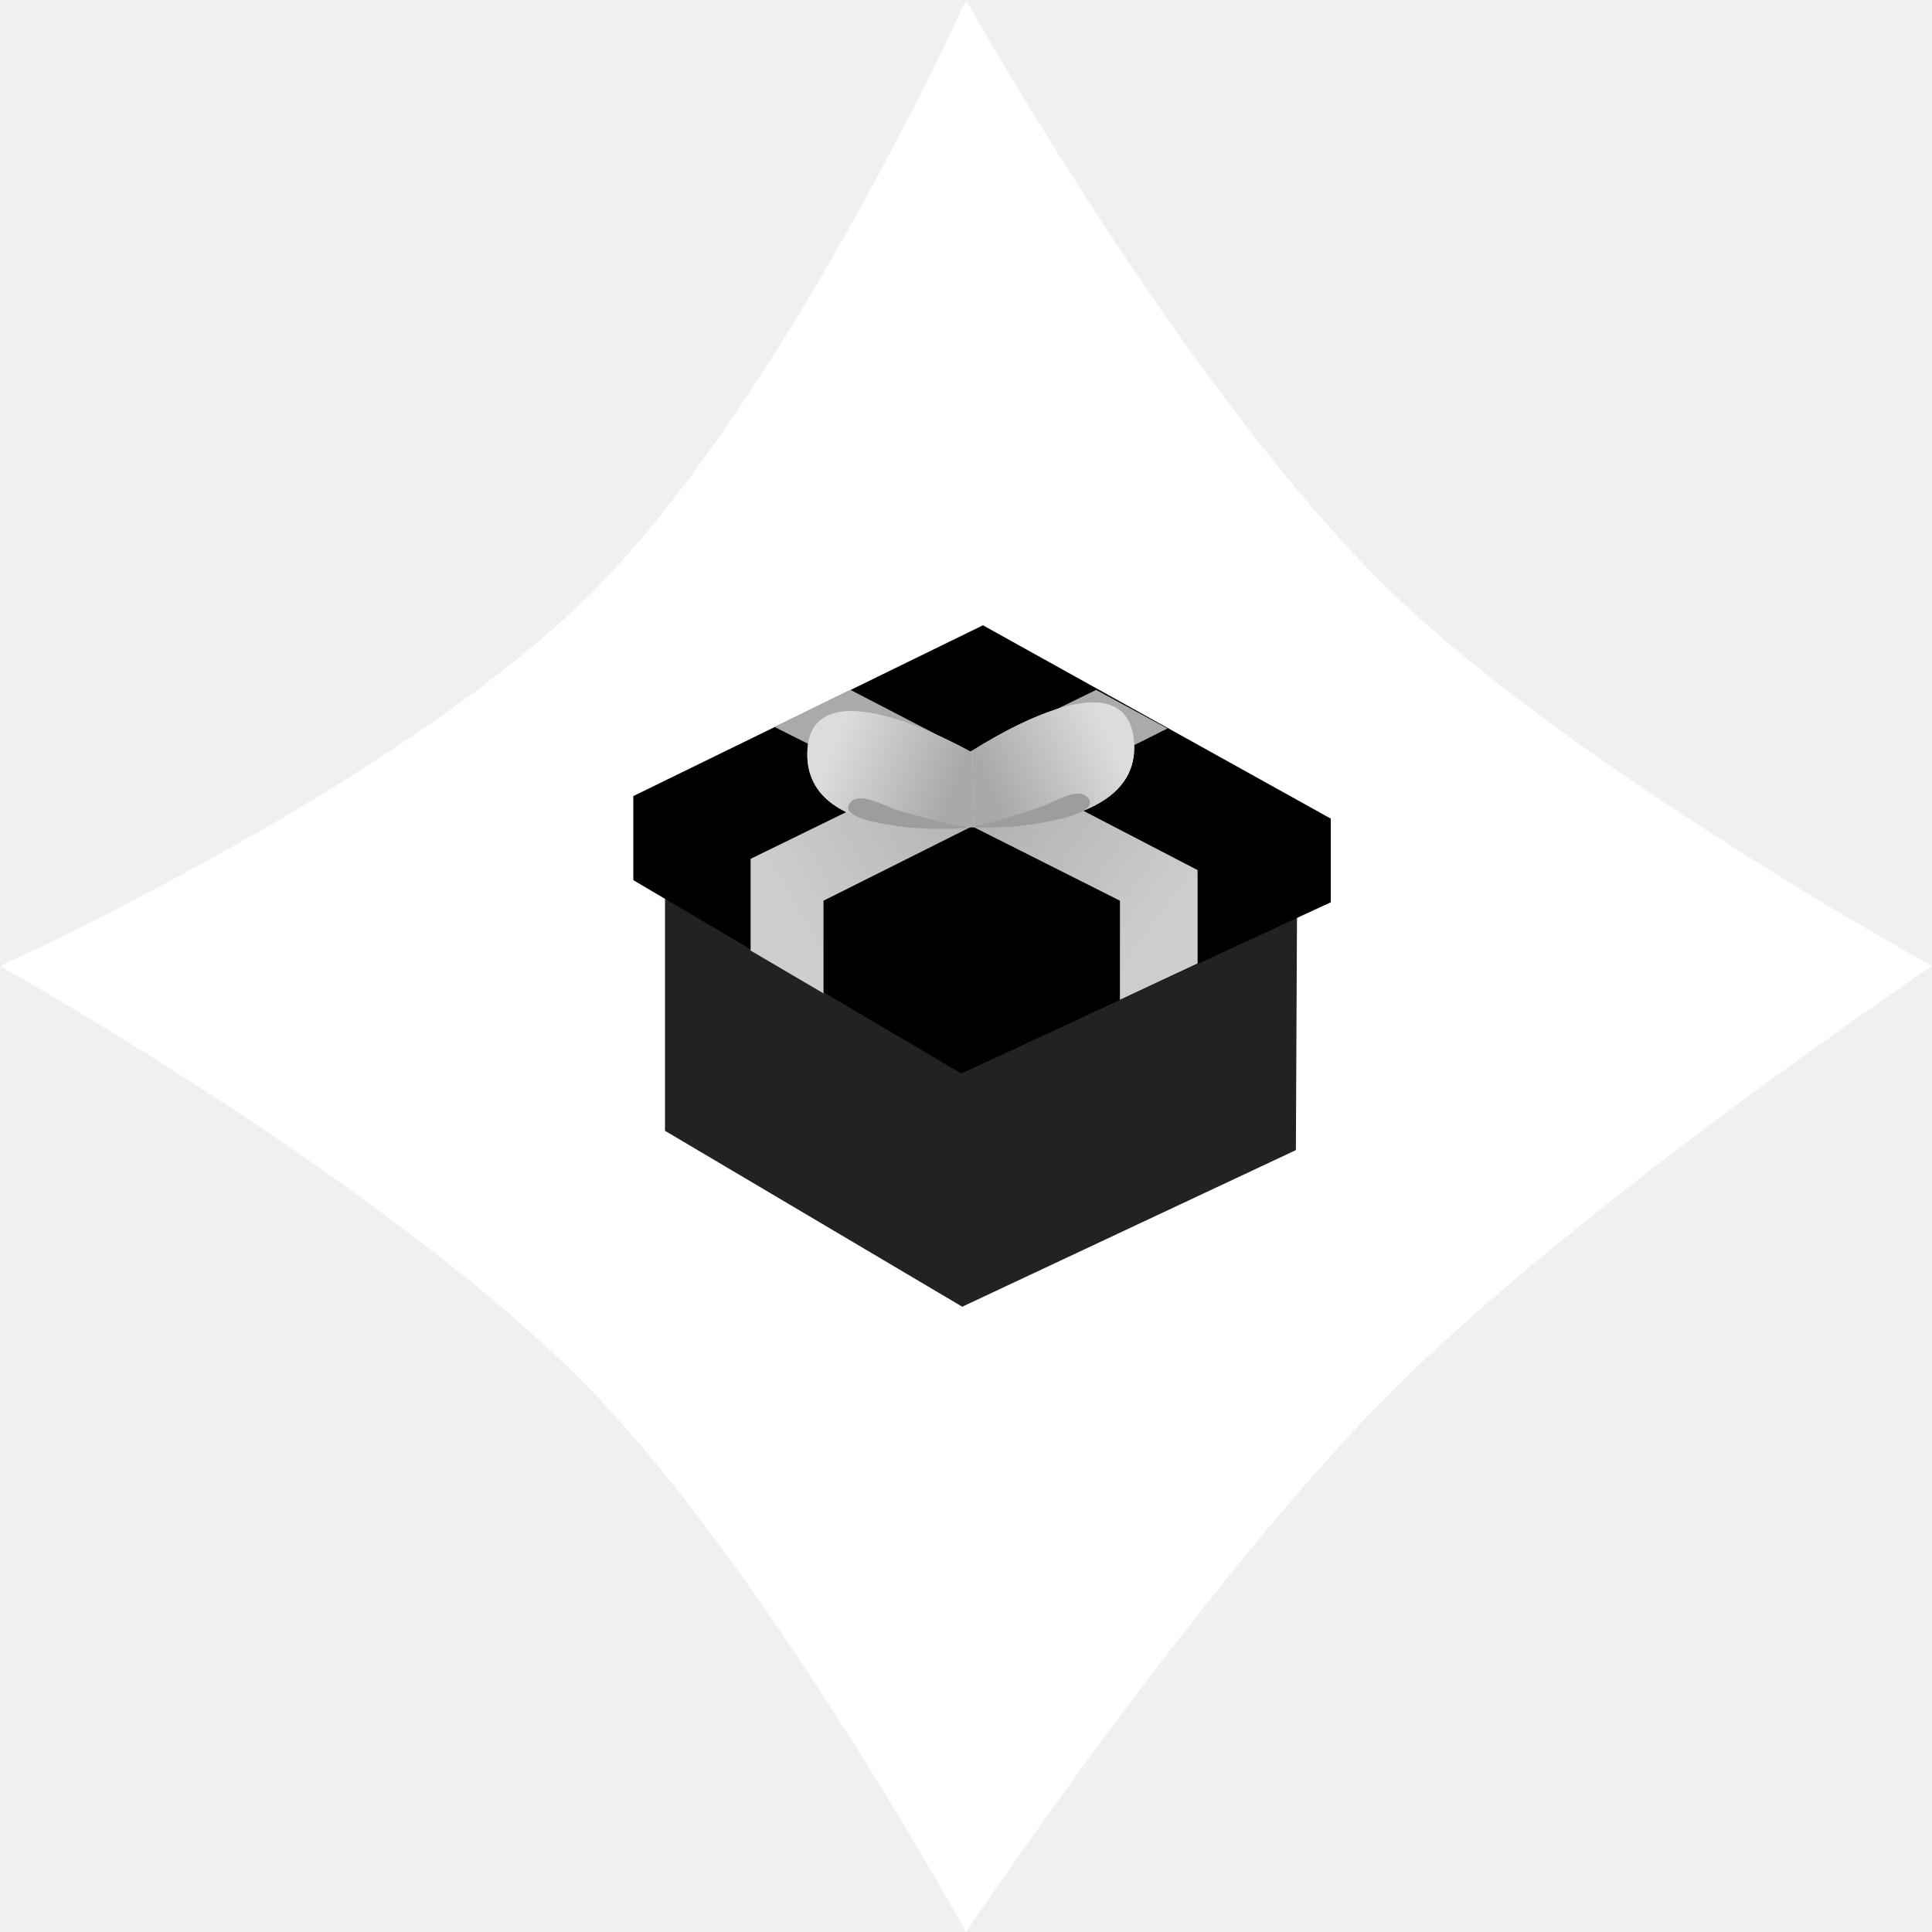
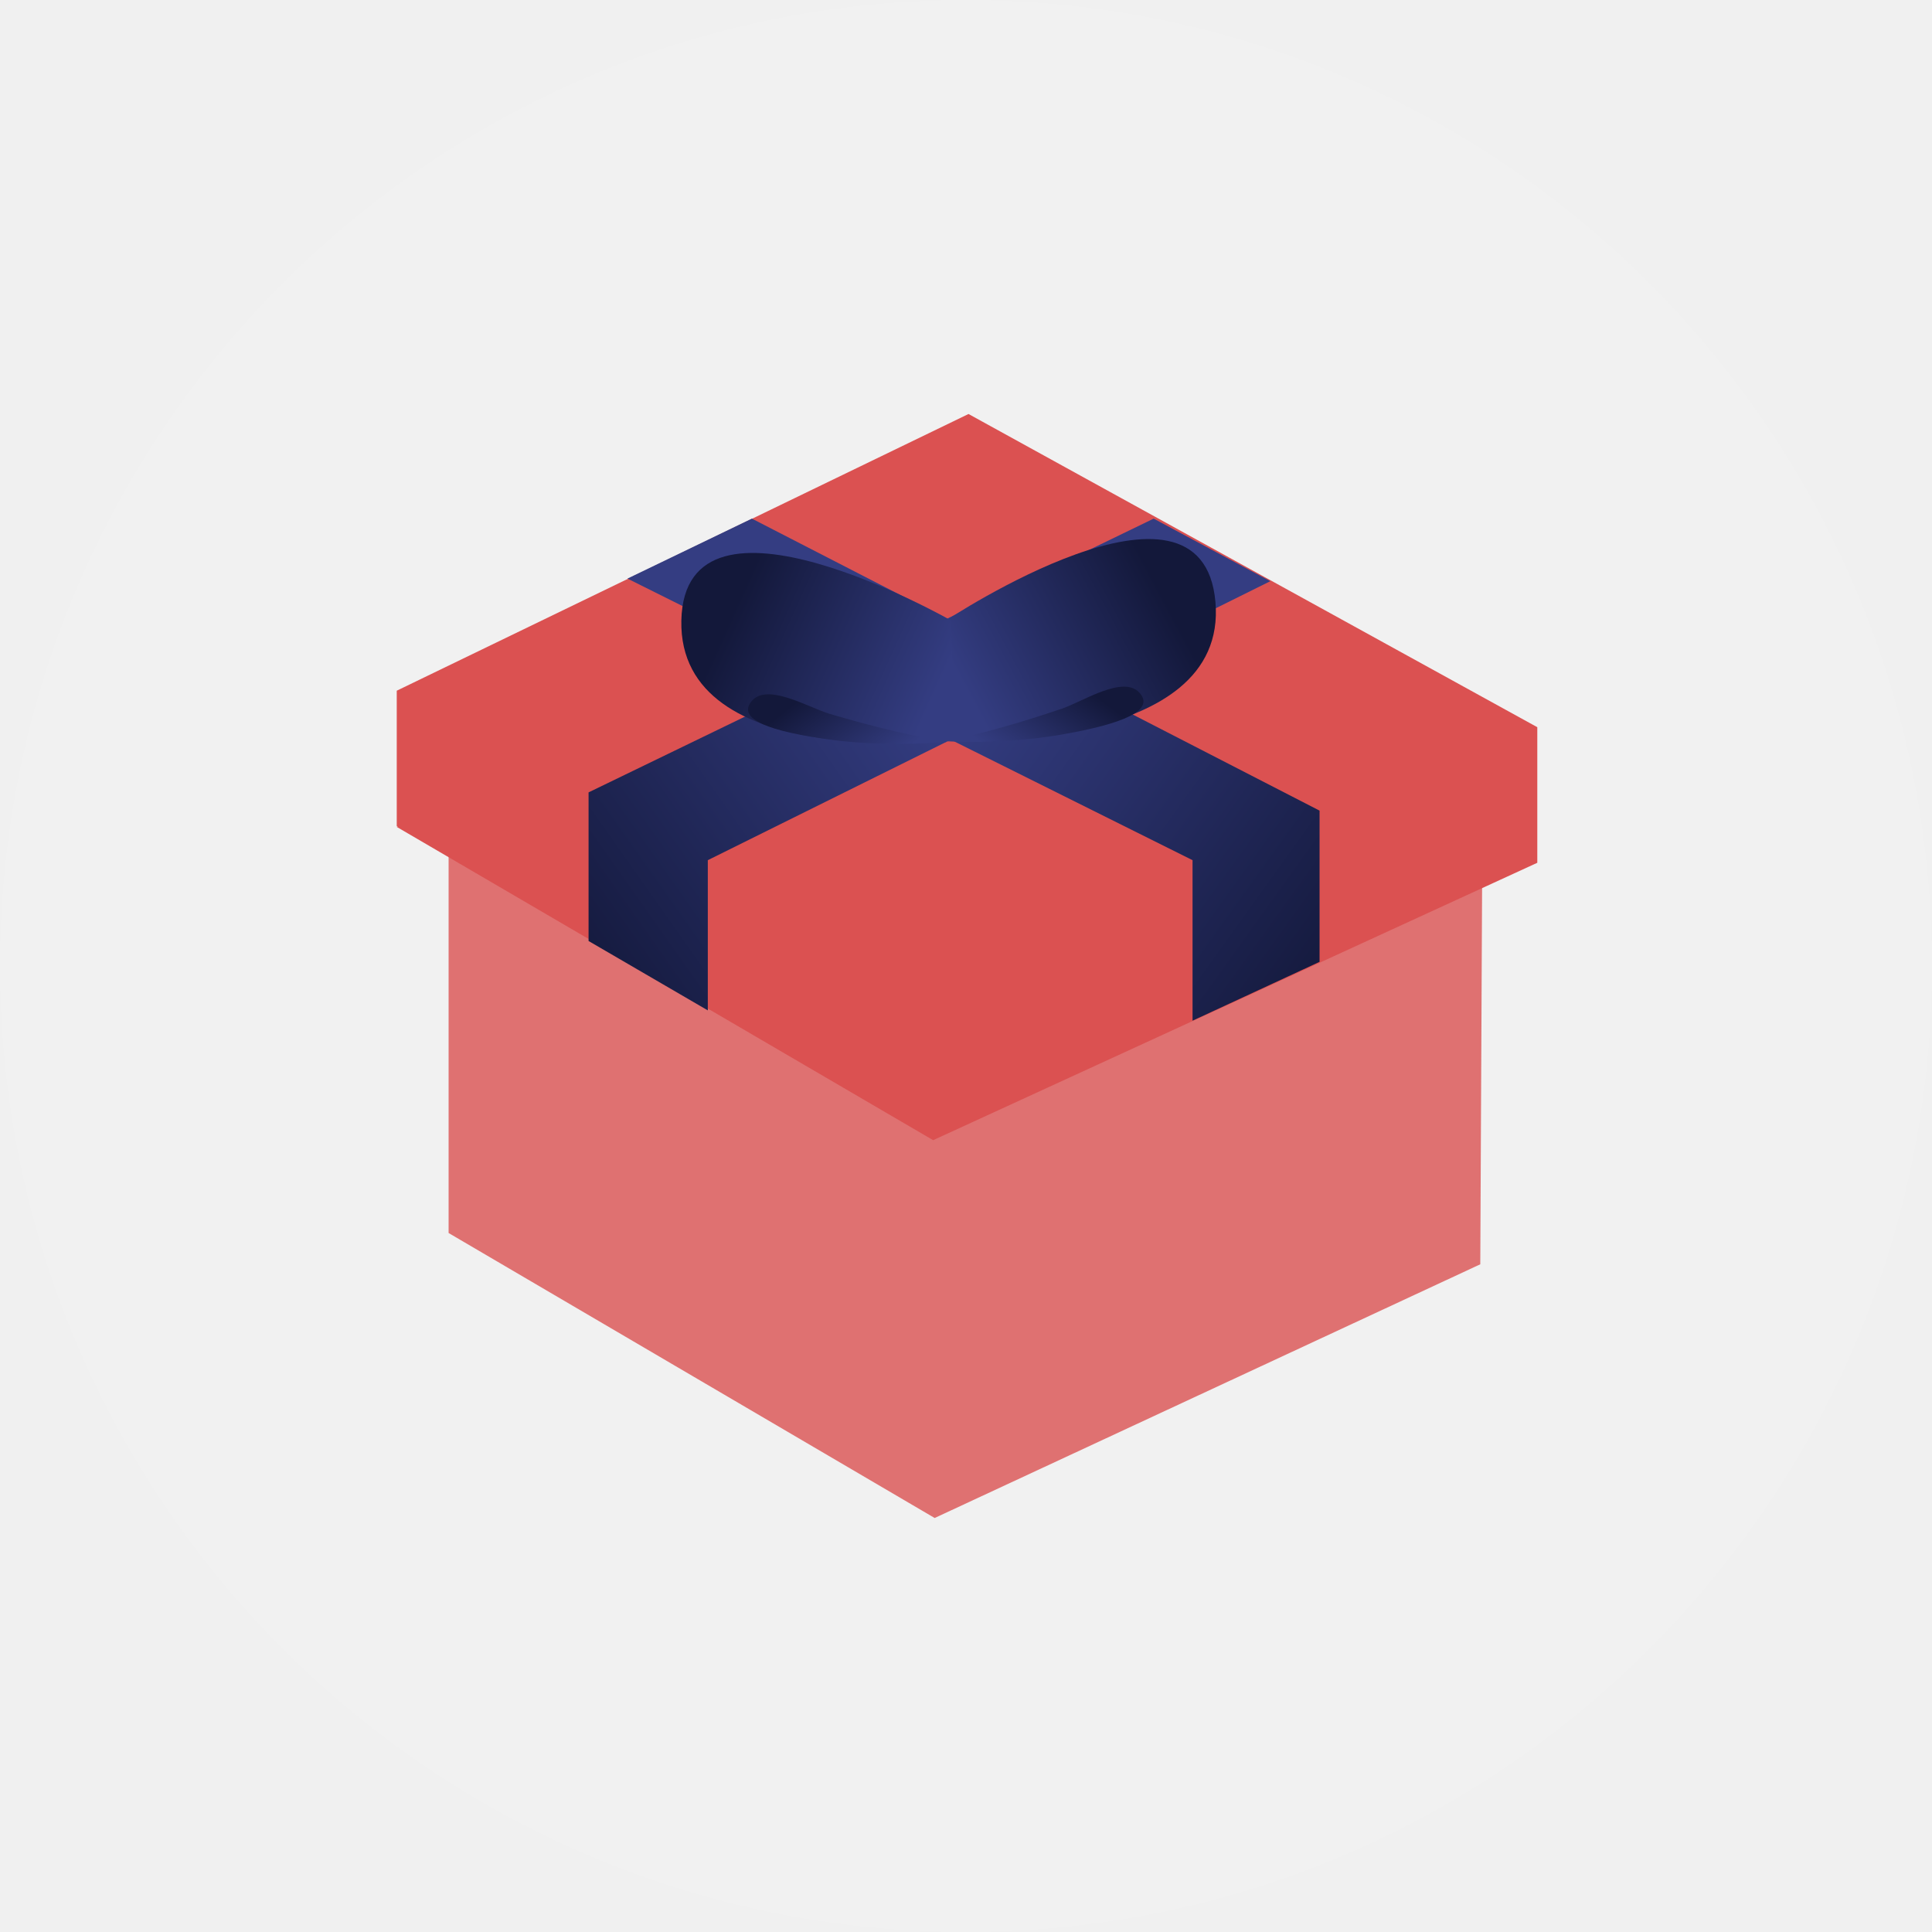
- <svg xmlns="http://www.w3.org/2000/svg" width="241" height="241" viewBox="0 0 241 241" fill="none">
-   <path d="M120.5 0C120.5 0 148.018 49.21 173.587 73.874C196.625 96.097 241 120.5 241 120.5C241 120.5 197.282 149.892 173.587 173.587C149.892 197.282 120.5 241 120.5 241C120.5 241 96.097 196.625 73.874 173.587C49.21 148.018 -4.05127e-06 120.5 -4.05127e-06 120.5C-4.05127e-06 120.5 49.751 97.997 73.874 73.874C97.997 49.751 120.5 0 120.5 0Z" fill="white" />
-   <path fill-rule="evenodd" clip-rule="evenodd" d="M82.954 110.981L122.477 91.676L161.793 113.528L161.65 143.466L120.032 163L82.954 141.057L82.955 110.981L82.954 110.981Z" fill="#222222" />
-   <path fill-rule="evenodd" clip-rule="evenodd" d="M79 99.304L122.614 78L166 102.114V112.553L119.915 133.91L79 109.791L79.094 109.745L79 109.742L79 99.304Z" fill="black" />
-   <path fill-rule="evenodd" clip-rule="evenodd" d="M145.634 90.873L136.736 86.055L93.632 107.133V118.575L102.727 123.917L102.727 112.352L145.634 90.873Z" fill="url(#paint0_linear_707_1009)" />
-   <path fill-rule="evenodd" clip-rule="evenodd" d="M96.598 90.672L106.089 86.055L149.391 108.538L149.391 120.181L139.702 124.71L139.702 112.352L96.598 90.672Z" fill="url(#paint1_linear_707_1009)" />
-   <path d="M141.448 92.472C142.458 104.145 121.314 103.118 121.314 103.118L120.918 93.884C120.918 93.884 140.438 80.8 141.448 92.472Z" fill="#CECECE" />
-   <path d="M141.448 92.472C142.458 104.145 121.314 103.118 121.314 103.118L120.918 93.884C120.918 93.884 140.438 80.8 141.448 92.472Z" fill="url(#paint2_linear_707_1009)" />
-   <path d="M129.753 100.683C131.315 100.146 134.404 98.091 135.642 99.449C136.881 100.807 134.421 101.862 129.631 102.696C125.259 103.457 120.918 103.198 120.918 103.198C120.918 103.198 124.478 102.495 129.753 100.683Z" fill="#9D9D9D" />
-   <path d="M100.706 93.911C100.46 105.613 121.505 103.125 121.505 103.125L121.296 93.896C121.296 93.896 100.952 82.209 100.706 93.911Z" fill="#CECECE" />
-   <path d="M100.706 93.911C100.46 105.613 121.505 103.125 121.505 103.125L121.296 93.896C121.296 93.896 100.952 82.209 100.706 93.911Z" fill="url(#paint3_linear_707_1009)" />
-   <path d="M112.021 101.087C110.439 100.615 107.276 98.691 106.088 100.093C104.9 101.495 107.397 102.448 112.216 103.089C116.613 103.673 120.943 103.242 120.943 103.242C120.943 103.242 117.359 102.683 112.021 101.087Z" fill="#9D9D9D" />
+ <svg xmlns="http://www.w3.org/2000/svg" width="224" height="224" viewBox="0 0 224 224" fill="none">
  <defs>
-     <linearGradient id="paint0_linear_707_1009" x1="98.18" y1="113.932" x2="140.017" y2="89.991" gradientUnits="userSpaceOnUse">
-       <stop stop-color="#CECECE" />
-       <stop offset="0.724" stop-color="#AAAAAA" />
+     <linearGradient id="paint0_linear_802_588" x1="68.096" y1="116.973" x2="147.682" y2="60.857" gradientUnits="userSpaceOnUse">
+       <stop stop-color="#13183A" />
+       <stop offset="0.547" stop-color="#343D82" />
    </linearGradient>
-     <linearGradient id="paint1_linear_707_1009" x1="118.15" y1="97.07" x2="144.339" y2="116.762" gradientUnits="userSpaceOnUse">
-       <stop stop-color="#AAAAAA" />
-       <stop offset="1" stop-color="#CECECE" />
+     <linearGradient id="paint1_linear_802_588" x1="153.232" y1="118.273" x2="72.645" y2="60.433" gradientUnits="userSpaceOnUse">
+       <stop stop-color="#13183A" />
+       <stop offset="0.562" stop-color="#343D82" />
    </linearGradient>
-     <linearGradient id="paint2_linear_707_1009" x1="123.093" y1="97.296" x2="137.411" y2="90.441" gradientUnits="userSpaceOnUse">
-       <stop stop-color="#A9A9A9" />
-       <stop offset="1" stop-color="#DCDCDC" />
+     <linearGradient id="paint2_linear_802_588" x1="134.86" y1="69.061" x2="112.468" y2="81.006" gradientUnits="userSpaceOnUse">
+       <stop stop-color="#13183A" />
+       <stop offset="1" stop-color="#343D82" />
    </linearGradient>
-     <linearGradient id="paint3_linear_707_1009" x1="119.348" y1="97.447" x2="104.628" y2="91.547" gradientUnits="userSpaceOnUse">
-       <stop stop-color="#A9A9A9" />
-       <stop offset="1" stop-color="#DCDCDC" />
+     <linearGradient id="paint3_linear_802_588" x1="128.114" y1="81.434" x2="120.862" y2="91.331" gradientUnits="userSpaceOnUse">
+       <stop stop-color="#13183A" />
+       <stop offset="1" stop-color="#343D82" />
+     </linearGradient>
+     <linearGradient id="paint4_linear_802_588" x1="84.996" y1="70.805" x2="108.122" y2="81.229" gradientUnits="userSpaceOnUse">
+       <stop stop-color="#13183A" />
+       <stop offset="1" stop-color="#343D82" />
+     </linearGradient>
+     <linearGradient id="paint5_linear_802_588" x1="91.195" y1="82.236" x2="98.807" y2="91.839" gradientUnits="userSpaceOnUse">
+       <stop stop-color="#13183A" />
+       <stop offset="1" stop-color="#343D82" />
    </linearGradient>
  </defs>
+   <circle opacity="0.06" cx="112" cy="112" r="112" fill="white" />
+   <path opacity="0.8" fill-rule="evenodd" clip-rule="evenodd" d="M52.011 97.666L112.084 68.594L171.844 101.501L171.627 146.584L108.367 176L52.011 142.957L52.011 97.666L52.011 97.666Z" fill="#DB5151" />
+   <path fill-rule="evenodd" clip-rule="evenodd" d="M46 80.081L112.292 48L178.238 84.313L178.238 100.032L108.19 132.194L46 95.873L46.142 95.805L46 95.8L46 80.081Z" fill="#DB5151" />
+   <path fill-rule="evenodd" clip-rule="evenodd" d="M147.283 67.385L133.758 60.13L68.24 91.87V109.101L82.065 117.146V99.73L147.283 67.385Z" fill="url(#paint0_linear_802_588)" />
+   <path fill-rule="evenodd" clip-rule="evenodd" d="M72.748 67.083L87.174 60.13L152.993 93.986L152.993 111.519L138.266 118.34L138.266 99.73L72.748 67.083Z" fill="url(#paint1_linear_802_588)" />
+   <path d="M140.92 69.794C142.455 87.372 110.316 85.825 110.316 85.825L109.715 71.919C109.715 71.919 139.385 52.216 140.92 69.794Z" fill="url(#paint2_linear_802_588)" />
+   <path d="M123.143 82.157C125.518 81.349 130.213 78.255 132.095 80.3C133.978 82.345 130.239 83.934 122.958 85.189C116.314 86.335 109.715 85.945 109.715 85.945C109.715 85.945 115.126 84.886 123.143 82.157Z" fill="url(#paint3_linear_802_588)" />
+   <path d="M78.997 71.948C78.634 89.582 110.607 85.853 110.607 85.853L110.281 71.945C110.281 71.945 79.36 54.314 78.997 71.948Z" fill="url(#paint4_linear_802_588)" />
+   <path d="M96.191 82.765C93.786 82.05 88.978 79.144 87.174 81.258C85.37 83.373 89.166 84.814 96.49 85.784C103.173 86.669 109.752 86.024 109.752 86.024C109.752 86.024 104.305 85.177 96.191 82.765Z" fill="url(#paint5_linear_802_588)" />
</svg>
